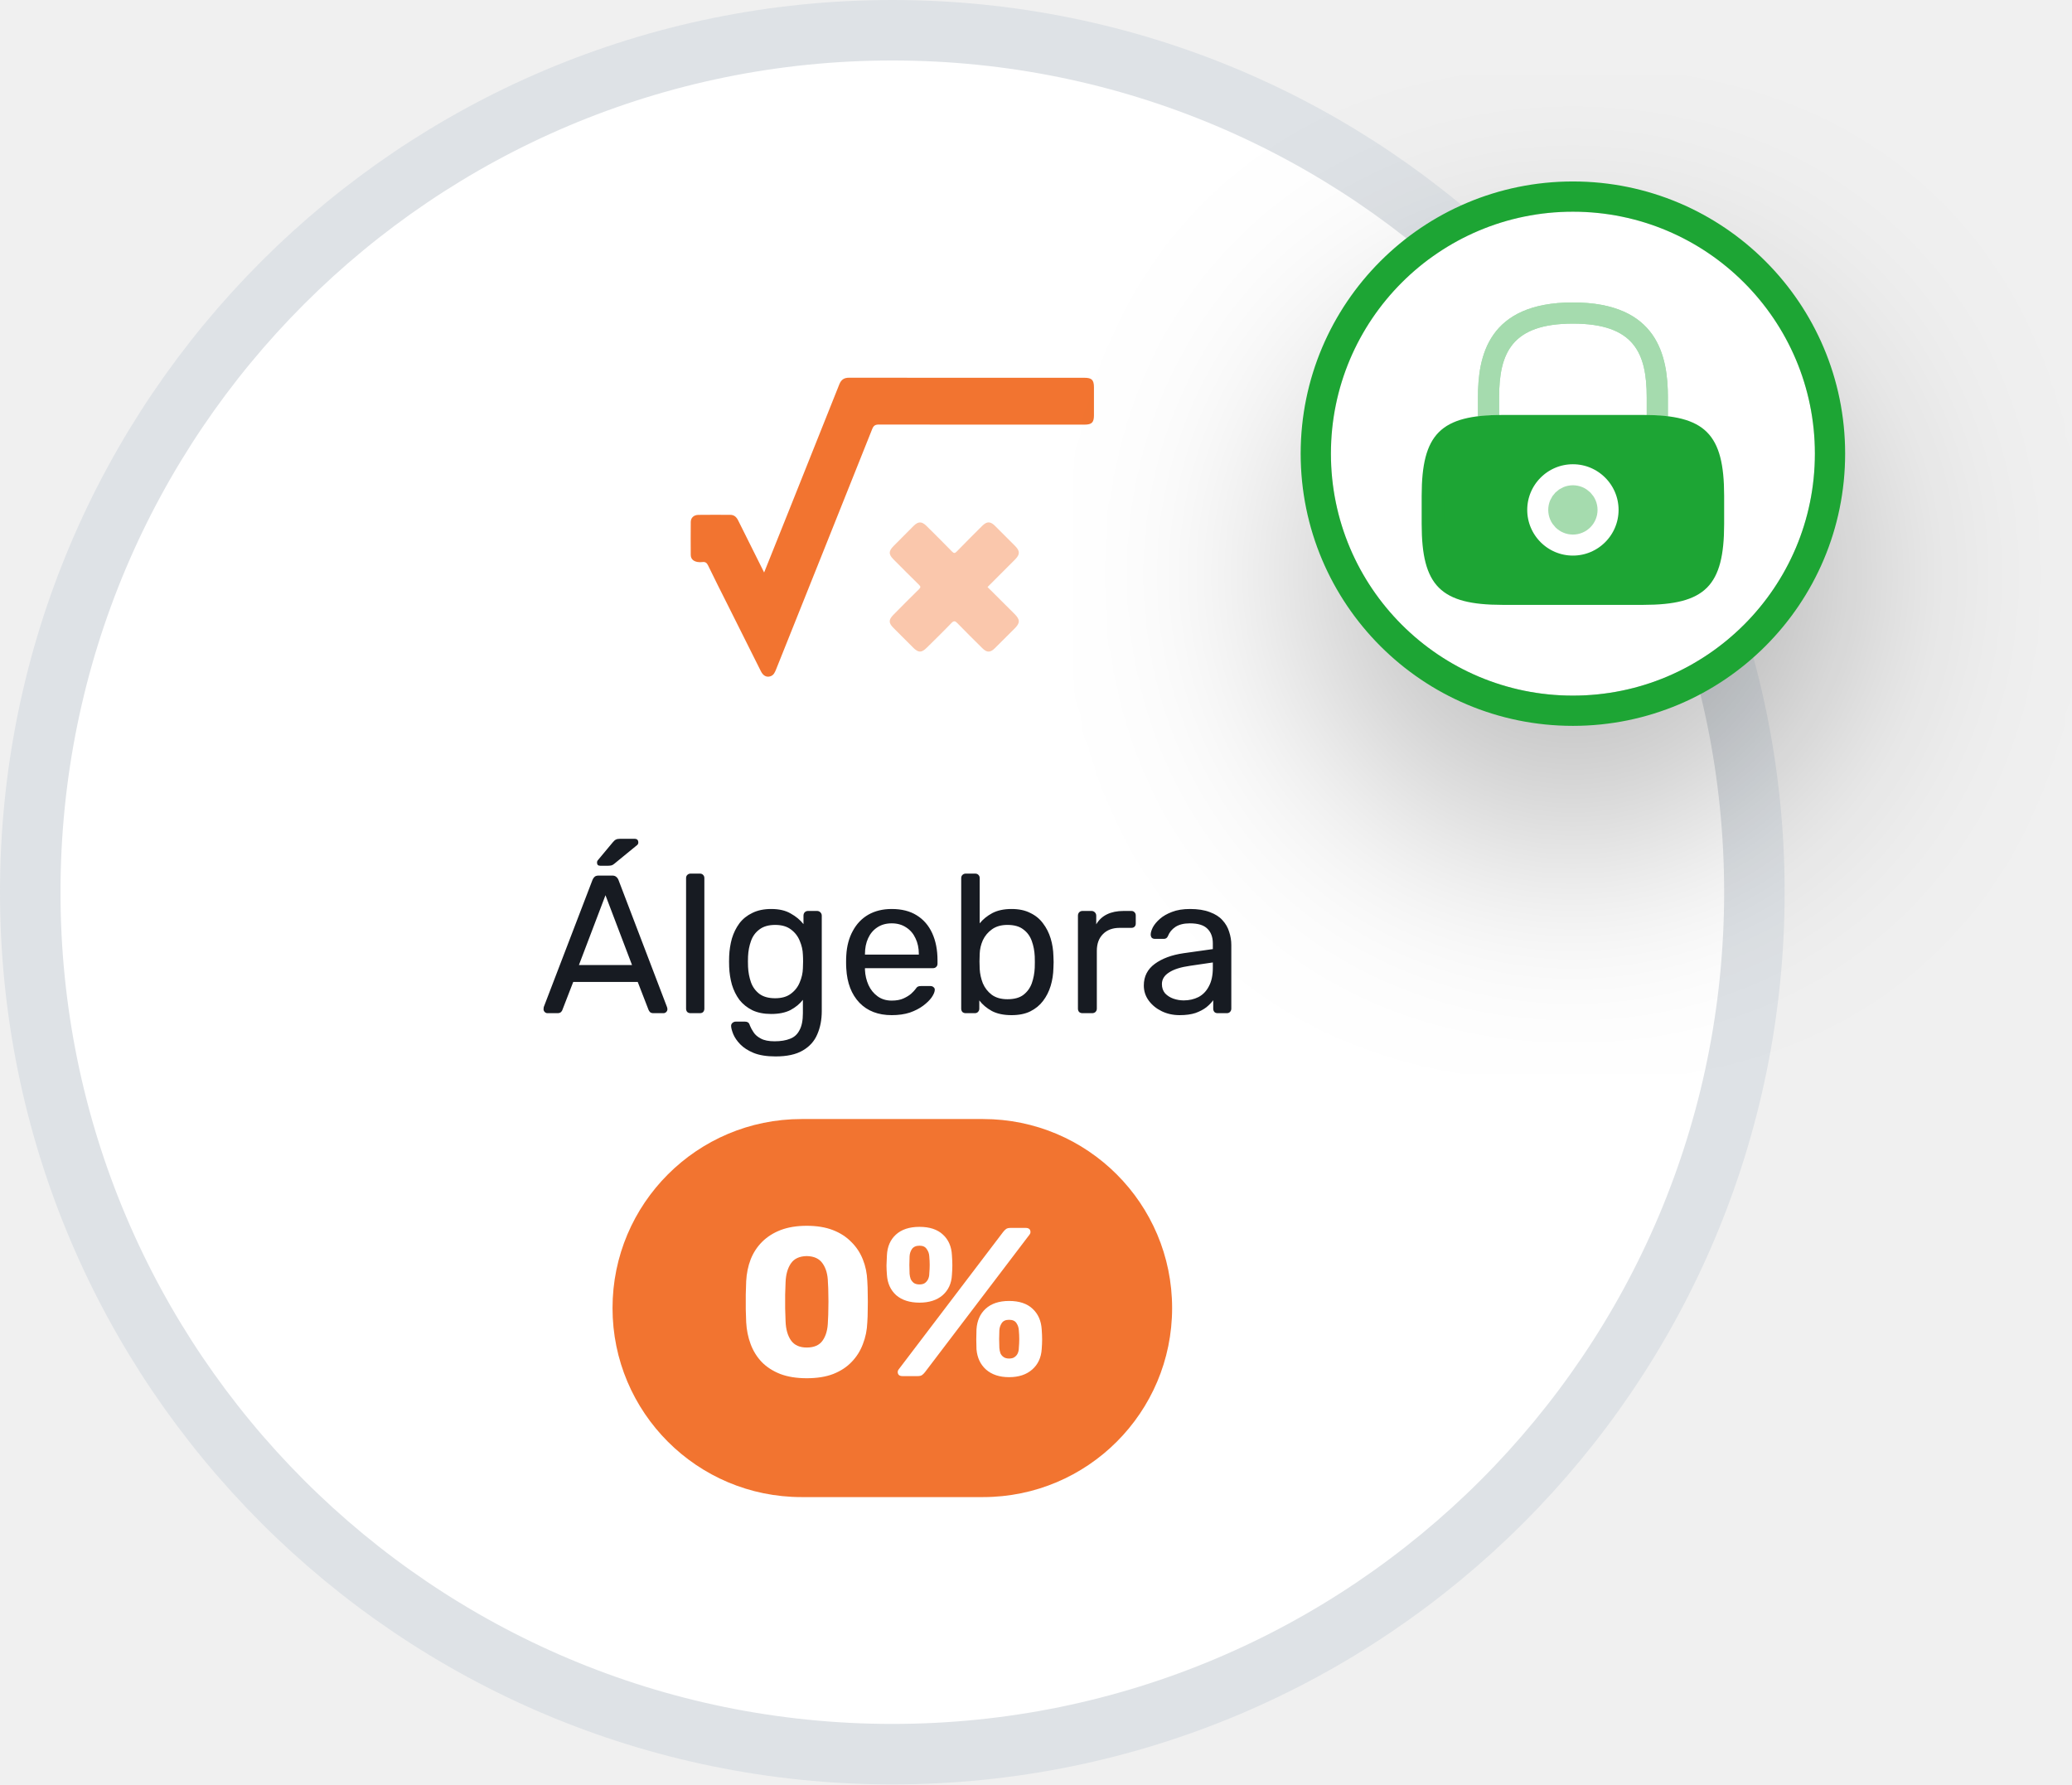
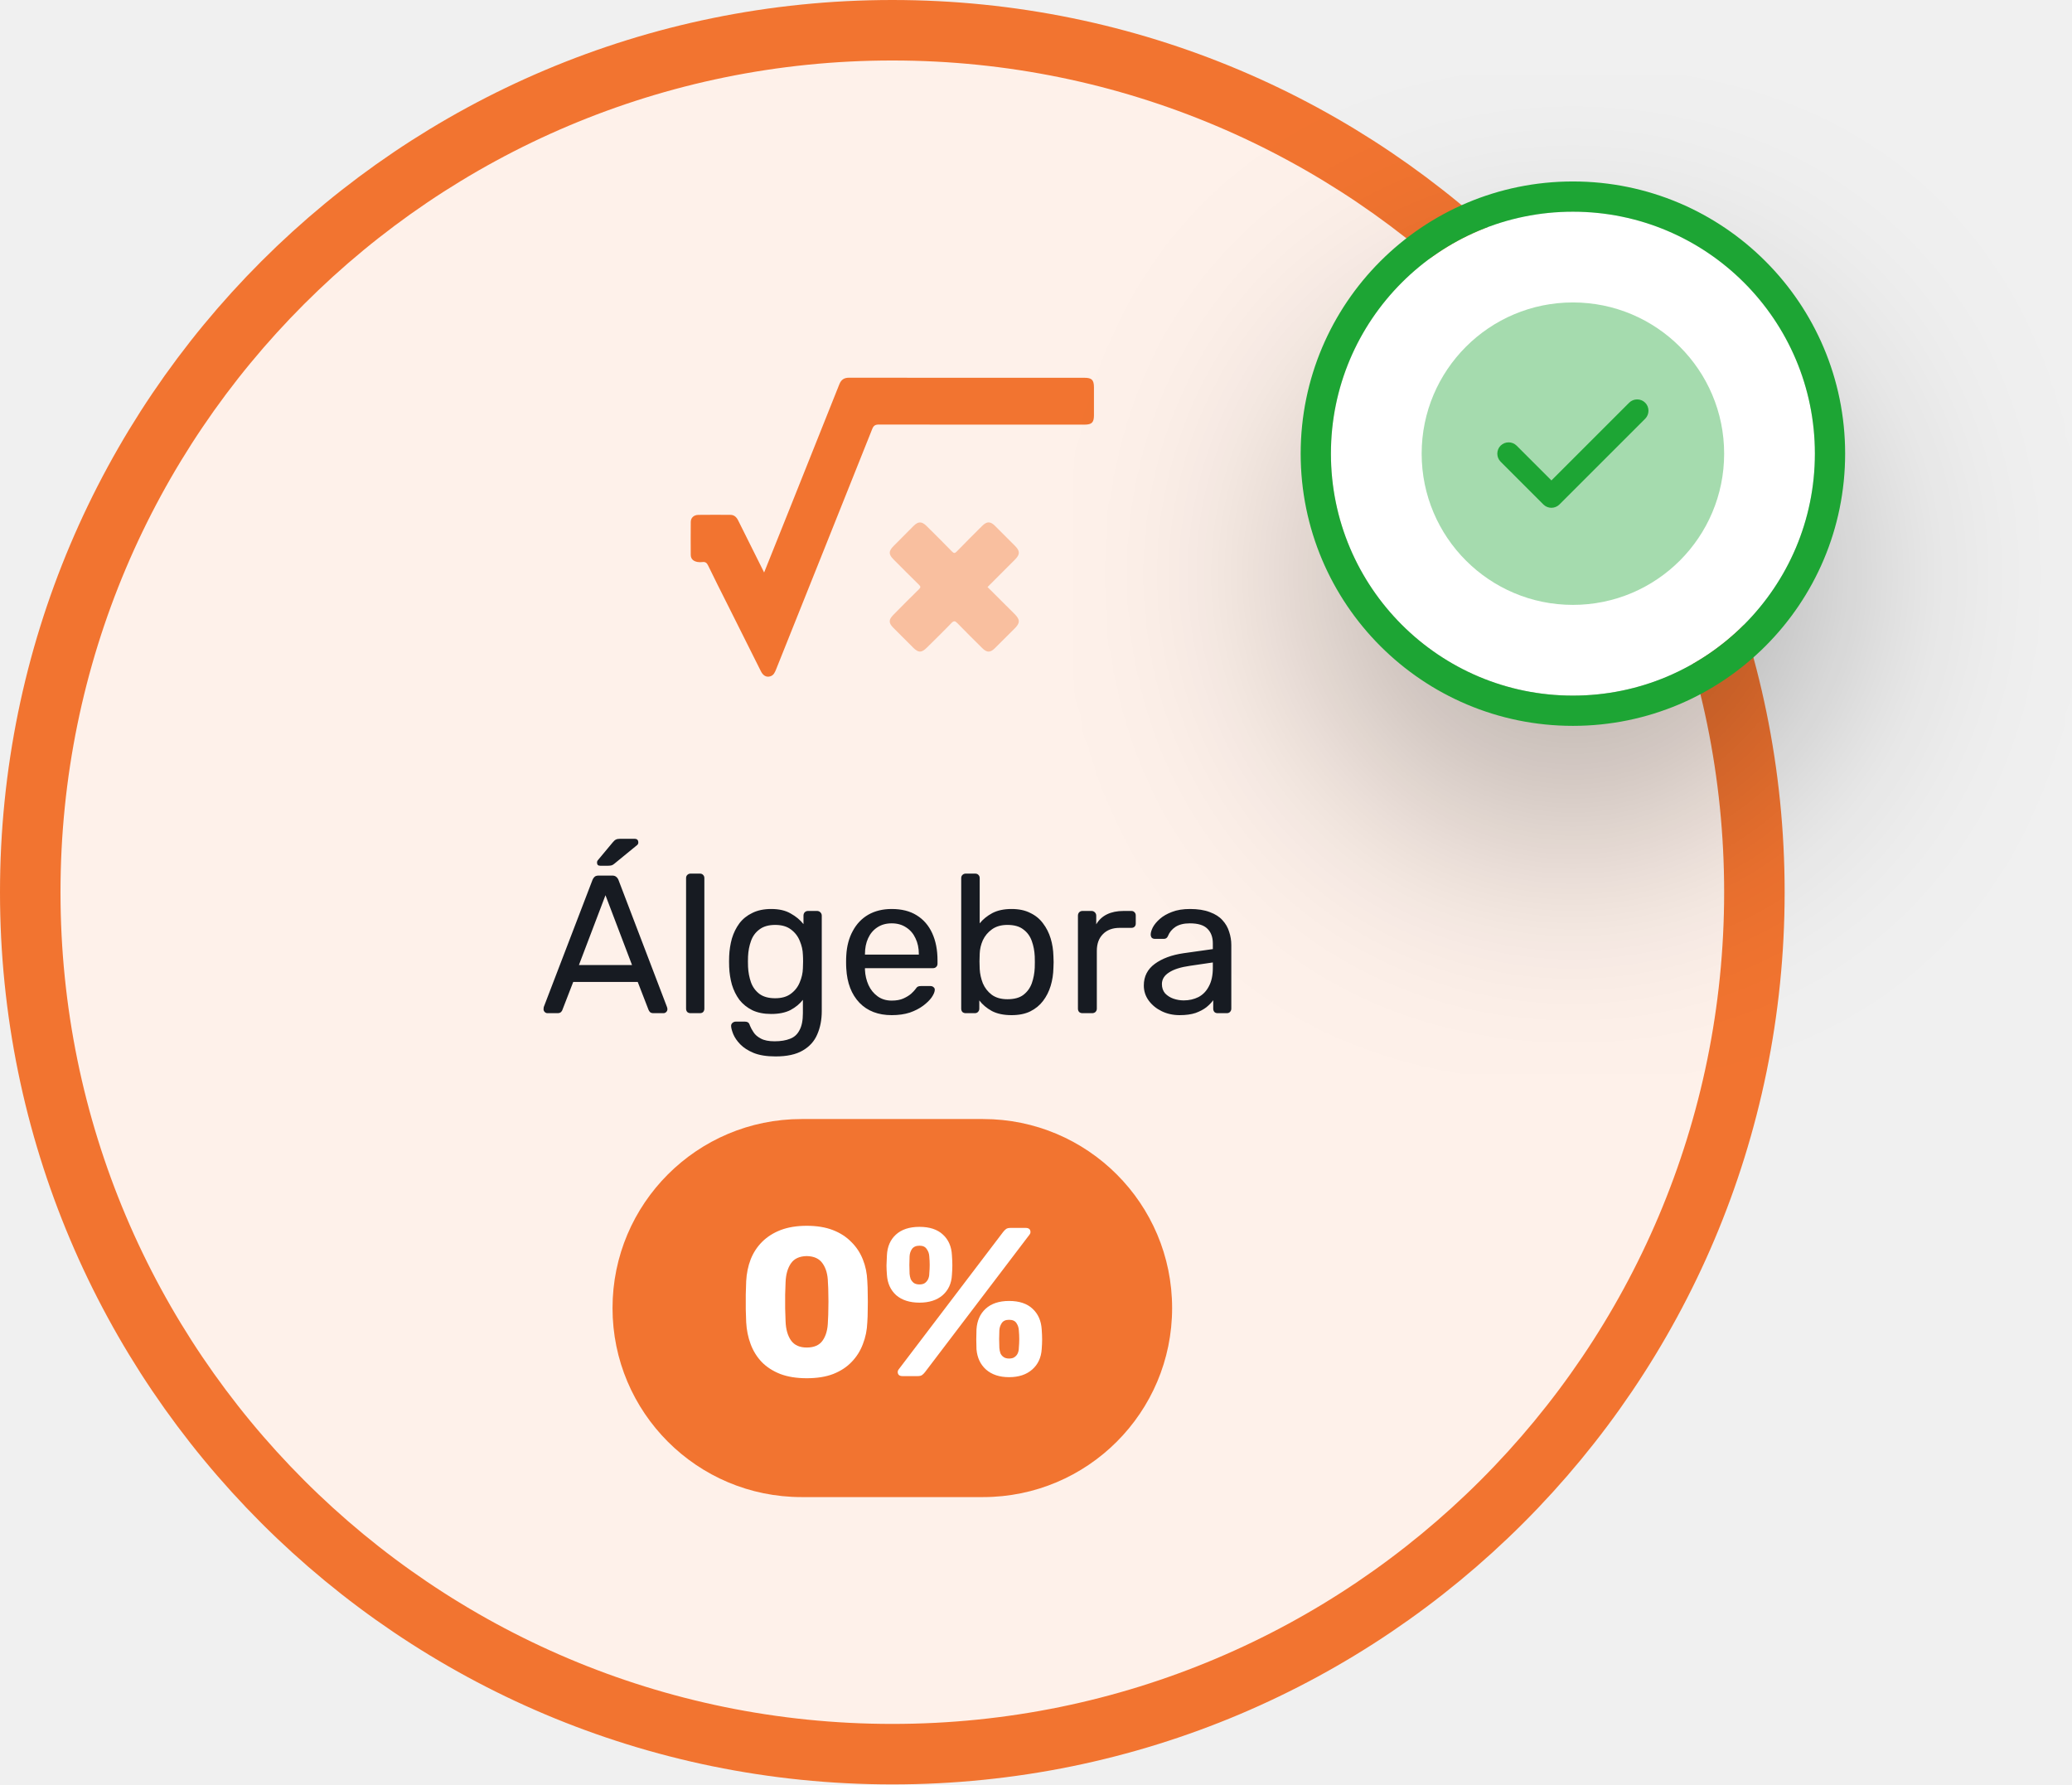
<svg xmlns="http://www.w3.org/2000/svg" width="137" height="118" viewBox="0 0 137 118" fill="none">
-   <rect x="2" y="2" width="114" height="114" rx="57" fill="white" />
-   <rect x="2" y="2" width="114" height="114" rx="57" stroke="#DEE2E6" stroke-width="4" />
-   <g clip-path="url(#clip0_15958_19598)">
+   <rect x="2" y="2" width="114" height="114" rx="57" fill="#FEF1EA" />
+   <rect x="2" y="2" width="114" height="114" rx="57" stroke="#F27430" stroke-width="4" />
+   <g clip-path="url(#clip0_16167_41106)">
    <path d="M50.523 37.859C51.116 36.38 51.696 34.936 52.273 33.49C53.348 30.801 54.425 28.111 55.494 25.419C55.615 25.115 55.798 24.977 56.141 24.977C61.328 24.985 66.516 24.982 71.703 24.982C72.192 24.982 72.332 25.125 72.332 25.619C72.332 26.234 72.332 26.849 72.332 27.464C72.332 27.934 72.187 28.08 71.71 28.08C67.177 28.08 62.644 28.083 58.112 28.075C57.868 28.075 57.76 28.143 57.668 28.375C55.558 33.668 53.438 38.957 51.322 44.247C51.239 44.453 51.162 44.657 50.923 44.727C50.674 44.8 50.457 44.683 50.31 44.388C49.576 42.925 48.844 41.459 48.112 39.995C47.679 39.13 47.24 38.269 46.821 37.398C46.734 37.215 46.635 37.143 46.441 37.168C46.334 37.181 46.22 37.182 46.115 37.162C45.858 37.113 45.674 36.977 45.672 36.69C45.667 35.966 45.666 35.242 45.673 34.518C45.675 34.24 45.871 34.053 46.178 34.048C46.883 34.038 47.587 34.043 48.291 34.046C48.55 34.047 48.701 34.2 48.81 34.422C49.37 35.552 49.936 36.679 50.524 37.859H50.523Z" fill="#F27430" />
    <path opacity="0.4" d="M65.296 38.821C65.897 39.42 66.493 40.013 67.088 40.607C67.454 40.974 67.454 41.195 67.092 41.557C66.657 41.992 66.224 42.428 65.787 42.858C65.475 43.166 65.255 43.166 64.948 42.861C64.4 42.316 63.848 41.773 63.311 41.218C63.158 41.06 63.071 41.029 62.901 41.208C62.373 41.759 61.825 42.291 61.283 42.828C60.931 43.175 60.728 43.175 60.379 42.828C59.937 42.386 59.494 41.946 59.055 41.502C58.751 41.196 58.752 40.979 59.061 40.667C59.626 40.096 60.189 39.524 60.763 38.963C60.883 38.844 60.881 38.786 60.762 38.67C60.194 38.115 59.637 37.552 59.077 36.99C58.746 36.658 58.747 36.447 59.08 36.111C59.519 35.667 59.959 35.224 60.4 34.783C60.714 34.469 60.947 34.469 61.264 34.783C61.827 35.342 62.391 35.899 62.943 36.468C63.075 36.604 63.14 36.593 63.266 36.464C63.818 35.895 64.38 35.336 64.942 34.776C65.247 34.471 65.481 34.469 65.783 34.768C66.227 35.208 66.667 35.651 67.108 36.093C67.448 36.434 67.451 36.661 67.115 36.999C66.514 37.602 65.911 38.205 65.296 38.82V38.821Z" fill="#F27430" />
  </g>
  <path d="M36.199 67C36.129 67 36.069 66.974 36.017 66.922C35.965 66.87 35.939 66.809 35.939 66.74C35.939 66.697 35.943 66.649 35.952 66.597L39.176 58.186C39.21 58.099 39.258 58.03 39.319 57.978C39.379 57.926 39.47 57.9 39.592 57.9H40.476C40.588 57.9 40.675 57.926 40.736 57.978C40.805 58.03 40.857 58.099 40.892 58.186L44.103 66.597C44.12 66.649 44.129 66.697 44.129 66.74C44.129 66.809 44.103 66.87 44.051 66.922C43.999 66.974 43.938 67 43.869 67H43.206C43.102 67 43.024 66.974 42.972 66.922C42.928 66.87 42.898 66.822 42.881 66.779L42.166 64.933H37.902L37.187 66.779C37.178 66.822 37.148 66.87 37.096 66.922C37.044 66.974 36.966 67 36.862 67H36.199ZM38.279 63.815H41.789L40.034 59.2L38.279 63.815ZM39.683 57.25C39.544 57.25 39.475 57.181 39.475 57.042C39.475 56.973 39.496 56.916 39.54 56.873L40.515 55.703C40.593 55.608 40.662 55.547 40.723 55.521C40.783 55.486 40.874 55.469 40.996 55.469H41.958C42.122 55.469 42.205 55.551 42.205 55.716C42.205 55.777 42.183 55.829 42.14 55.872L40.632 57.107C40.562 57.168 40.497 57.207 40.437 57.224C40.376 57.241 40.298 57.25 40.203 57.25H39.683ZM45.662 67C45.575 67 45.501 66.974 45.441 66.922C45.389 66.861 45.363 66.788 45.363 66.701V58.069C45.363 57.982 45.389 57.913 45.441 57.861C45.501 57.8 45.575 57.77 45.662 57.77H46.273C46.368 57.77 46.442 57.8 46.494 57.861C46.546 57.913 46.572 57.982 46.572 58.069V66.701C46.572 66.788 46.546 66.861 46.494 66.922C46.442 66.974 46.368 67 46.273 67H45.662ZM51.28 69.86C50.691 69.86 50.205 69.782 49.824 69.626C49.451 69.47 49.157 69.279 48.94 69.054C48.732 68.837 48.58 68.616 48.485 68.391C48.398 68.174 48.35 68.001 48.342 67.871C48.333 67.784 48.359 67.711 48.42 67.65C48.489 67.589 48.563 67.559 48.641 67.559H49.265C49.343 67.559 49.408 67.576 49.46 67.611C49.512 67.646 49.555 67.719 49.59 67.832C49.642 67.962 49.72 68.105 49.824 68.261C49.928 68.426 50.088 68.564 50.305 68.677C50.522 68.798 50.825 68.859 51.215 68.859C51.622 68.859 51.965 68.803 52.242 68.69C52.519 68.586 52.727 68.395 52.866 68.118C53.013 67.849 53.087 67.477 53.087 67V66.116C52.879 66.385 52.606 66.61 52.268 66.792C51.93 66.965 51.505 67.052 50.994 67.052C50.508 67.052 50.093 66.97 49.746 66.805C49.399 66.632 49.113 66.402 48.888 66.116C48.671 65.821 48.507 65.488 48.394 65.115C48.29 64.742 48.229 64.352 48.212 63.945C48.203 63.702 48.203 63.464 48.212 63.23C48.229 62.823 48.29 62.433 48.394 62.06C48.507 61.687 48.671 61.354 48.888 61.059C49.113 60.764 49.399 60.535 49.746 60.37C50.093 60.197 50.508 60.11 50.994 60.11C51.514 60.11 51.943 60.21 52.281 60.409C52.627 60.6 52.909 60.834 53.126 61.111V60.552C53.126 60.465 53.152 60.392 53.204 60.331C53.264 60.27 53.338 60.24 53.425 60.24H54.023C54.109 60.24 54.183 60.27 54.244 60.331C54.304 60.392 54.335 60.465 54.335 60.552V66.857C54.335 67.438 54.235 67.953 54.036 68.404C53.845 68.855 53.525 69.21 53.074 69.47C52.632 69.73 52.034 69.86 51.28 69.86ZM51.254 66.012C51.687 66.012 52.034 65.912 52.294 65.713C52.562 65.514 52.758 65.262 52.879 64.959C53.009 64.656 53.078 64.348 53.087 64.036C53.096 63.915 53.1 63.767 53.1 63.594C53.1 63.412 53.096 63.26 53.087 63.139C53.078 62.827 53.009 62.519 52.879 62.216C52.758 61.913 52.562 61.661 52.294 61.462C52.034 61.263 51.687 61.163 51.254 61.163C50.821 61.163 50.474 61.263 50.214 61.462C49.954 61.653 49.767 61.908 49.655 62.229C49.542 62.541 49.477 62.879 49.46 63.243C49.451 63.468 49.451 63.698 49.46 63.932C49.477 64.296 49.542 64.638 49.655 64.959C49.767 65.271 49.954 65.527 50.214 65.726C50.474 65.917 50.821 66.012 51.254 66.012ZM58.959 67.13C58.066 67.13 57.355 66.857 56.827 66.311C56.298 65.756 56.008 65.002 55.956 64.049C55.947 63.936 55.943 63.793 55.943 63.62C55.943 63.438 55.947 63.291 55.956 63.178C55.99 62.563 56.133 62.025 56.385 61.566C56.636 61.098 56.978 60.738 57.412 60.487C57.854 60.236 58.369 60.11 58.959 60.11C59.617 60.11 60.168 60.249 60.61 60.526C61.06 60.803 61.403 61.198 61.637 61.709C61.871 62.22 61.988 62.818 61.988 63.503V63.724C61.988 63.819 61.957 63.893 61.897 63.945C61.845 63.997 61.775 64.023 61.689 64.023H57.191C57.191 64.032 57.191 64.049 57.191 64.075C57.191 64.101 57.191 64.123 57.191 64.14C57.208 64.495 57.286 64.829 57.425 65.141C57.563 65.444 57.763 65.691 58.023 65.882C58.283 66.073 58.595 66.168 58.959 66.168C59.271 66.168 59.531 66.12 59.739 66.025C59.947 65.93 60.116 65.826 60.246 65.713C60.376 65.592 60.462 65.501 60.506 65.44C60.584 65.327 60.644 65.262 60.688 65.245C60.731 65.219 60.8 65.206 60.896 65.206H61.52C61.606 65.206 61.676 65.232 61.728 65.284C61.788 65.327 61.814 65.392 61.806 65.479C61.797 65.609 61.728 65.769 61.598 65.96C61.468 66.142 61.281 66.324 61.039 66.506C60.796 66.688 60.501 66.84 60.155 66.961C59.808 67.074 59.409 67.13 58.959 67.13ZM57.191 63.126H60.753V63.087C60.753 62.697 60.679 62.35 60.532 62.047C60.393 61.744 60.189 61.505 59.921 61.332C59.652 61.15 59.331 61.059 58.959 61.059C58.586 61.059 58.265 61.15 57.997 61.332C57.737 61.505 57.537 61.744 57.399 62.047C57.26 62.35 57.191 62.697 57.191 63.087V63.126ZM66.883 67.13C66.363 67.13 65.93 67.039 65.583 66.857C65.236 66.666 64.959 66.432 64.751 66.155V66.701C64.751 66.788 64.721 66.861 64.66 66.922C64.608 66.974 64.539 67 64.452 67H63.854C63.767 67 63.694 66.974 63.633 66.922C63.581 66.861 63.555 66.788 63.555 66.701V58.069C63.555 57.982 63.581 57.913 63.633 57.861C63.694 57.8 63.767 57.77 63.854 57.77H64.478C64.573 57.77 64.647 57.8 64.699 57.861C64.751 57.913 64.777 57.982 64.777 58.069V61.059C64.994 60.79 65.271 60.565 65.609 60.383C65.956 60.201 66.38 60.11 66.883 60.11C67.368 60.11 67.78 60.197 68.118 60.37C68.465 60.535 68.746 60.764 68.963 61.059C69.188 61.354 69.357 61.687 69.47 62.06C69.583 62.433 69.643 62.823 69.652 63.23C69.661 63.369 69.665 63.499 69.665 63.62C69.665 63.741 69.661 63.871 69.652 64.01C69.643 64.426 69.583 64.82 69.47 65.193C69.357 65.566 69.188 65.899 68.963 66.194C68.746 66.48 68.465 66.71 68.118 66.883C67.78 67.048 67.368 67.13 66.883 67.13ZM66.61 66.077C67.061 66.077 67.412 65.982 67.663 65.791C67.923 65.592 68.109 65.336 68.222 65.024C68.335 64.703 68.4 64.361 68.417 63.997C68.426 63.746 68.426 63.494 68.417 63.243C68.4 62.879 68.335 62.541 68.222 62.229C68.109 61.908 67.923 61.653 67.663 61.462C67.412 61.263 67.061 61.163 66.61 61.163C66.203 61.163 65.865 61.258 65.596 61.449C65.327 61.64 65.124 61.882 64.985 62.177C64.855 62.472 64.786 62.771 64.777 63.074C64.768 63.213 64.764 63.382 64.764 63.581C64.764 63.772 64.768 63.936 64.777 64.075C64.794 64.396 64.864 64.712 64.985 65.024C65.115 65.327 65.31 65.579 65.57 65.778C65.839 65.977 66.185 66.077 66.61 66.077ZM71.573 67C71.486 67 71.412 66.974 71.352 66.922C71.299 66.861 71.273 66.788 71.273 66.701V60.552C71.273 60.465 71.299 60.392 71.352 60.331C71.412 60.27 71.486 60.24 71.573 60.24H72.171C72.257 60.24 72.331 60.27 72.391 60.331C72.452 60.392 72.483 60.465 72.483 60.552V61.124C72.656 60.829 72.894 60.608 73.198 60.461C73.501 60.314 73.865 60.24 74.29 60.24H74.809C74.896 60.24 74.966 60.27 75.017 60.331C75.07 60.383 75.096 60.452 75.096 60.539V61.072C75.096 61.159 75.07 61.228 75.017 61.28C74.966 61.332 74.896 61.358 74.809 61.358H74.029C73.561 61.358 73.193 61.497 72.924 61.774C72.656 62.043 72.522 62.411 72.522 62.879V66.701C72.522 66.788 72.491 66.861 72.43 66.922C72.37 66.974 72.296 67 72.21 67H71.573ZM77.995 67.13C77.562 67.13 77.168 67.043 76.812 66.87C76.457 66.697 76.171 66.463 75.954 66.168C75.738 65.873 75.629 65.54 75.629 65.167C75.629 64.569 75.872 64.092 76.357 63.737C76.843 63.382 77.475 63.148 78.255 63.035L80.192 62.762V62.385C80.192 61.969 80.071 61.644 79.828 61.41C79.594 61.176 79.209 61.059 78.671 61.059C78.281 61.059 77.965 61.137 77.722 61.293C77.488 61.449 77.324 61.648 77.228 61.891C77.176 62.021 77.085 62.086 76.955 62.086H76.37C76.275 62.086 76.201 62.06 76.149 62.008C76.106 61.947 76.084 61.878 76.084 61.8C76.084 61.67 76.132 61.51 76.227 61.319C76.331 61.128 76.487 60.942 76.695 60.76C76.903 60.578 77.168 60.426 77.488 60.305C77.818 60.175 78.216 60.11 78.684 60.11C79.204 60.11 79.642 60.179 79.997 60.318C80.353 60.448 80.63 60.626 80.829 60.851C81.037 61.076 81.185 61.332 81.271 61.618C81.367 61.904 81.414 62.194 81.414 62.489V66.701C81.414 66.788 81.384 66.861 81.323 66.922C81.271 66.974 81.202 67 81.115 67H80.517C80.422 67 80.348 66.974 80.296 66.922C80.244 66.861 80.218 66.788 80.218 66.701V66.142C80.106 66.298 79.954 66.454 79.763 66.61C79.573 66.757 79.334 66.883 79.048 66.987C78.762 67.082 78.411 67.13 77.995 67.13ZM78.268 66.155C78.624 66.155 78.949 66.081 79.243 65.934C79.538 65.778 79.768 65.54 79.932 65.219C80.106 64.898 80.192 64.495 80.192 64.01V63.646L78.684 63.867C78.069 63.954 77.605 64.101 77.293 64.309C76.981 64.508 76.825 64.764 76.825 65.076C76.825 65.319 76.895 65.522 77.033 65.687C77.181 65.843 77.363 65.96 77.579 66.038C77.805 66.116 78.034 66.155 78.268 66.155Z" fill="#171B22" />
  <rect x="40.5" y="74" width="37" height="25" rx="12.5" fill="#F27430" />
  <path d="M53.342 91.14C52.67 91.14 52.086 91.047 51.592 90.86C51.097 90.664 50.686 90.398 50.36 90.062C50.042 89.726 49.8 89.334 49.632 88.886C49.464 88.438 49.366 87.957 49.338 87.444C49.328 87.192 49.319 86.907 49.31 86.59C49.31 86.263 49.31 85.937 49.31 85.61C49.319 85.274 49.328 84.975 49.338 84.714C49.366 84.201 49.464 83.725 49.632 83.286C49.809 82.838 50.061 82.451 50.388 82.124C50.724 81.788 51.134 81.527 51.62 81.34C52.114 81.153 52.688 81.06 53.342 81.06C54.004 81.06 54.578 81.153 55.064 81.34C55.549 81.527 55.955 81.788 56.282 82.124C56.618 82.451 56.874 82.838 57.052 83.286C57.229 83.725 57.327 84.201 57.346 84.714C57.364 84.975 57.374 85.274 57.374 85.61C57.383 85.937 57.383 86.263 57.374 86.59C57.374 86.907 57.364 87.192 57.346 87.444C57.327 87.957 57.229 88.438 57.052 88.886C56.884 89.334 56.636 89.726 56.31 90.062C55.992 90.398 55.586 90.664 55.092 90.86C54.606 91.047 54.023 91.14 53.342 91.14ZM53.342 89.11C53.827 89.11 54.177 88.956 54.392 88.648C54.616 88.331 54.732 87.906 54.742 87.374C54.76 87.103 54.77 86.819 54.77 86.52C54.779 86.221 54.779 85.923 54.77 85.624C54.77 85.325 54.76 85.05 54.742 84.798C54.732 84.285 54.616 83.869 54.392 83.552C54.177 83.235 53.827 83.071 53.342 83.062C52.856 83.071 52.506 83.235 52.292 83.552C52.077 83.869 51.96 84.285 51.942 84.798C51.932 85.05 51.923 85.325 51.914 85.624C51.914 85.923 51.914 86.221 51.914 86.52C51.923 86.819 51.932 87.103 51.942 87.374C51.96 87.906 52.082 88.331 52.306 88.648C52.53 88.956 52.875 89.11 53.342 89.11ZM59.679 91C59.465 91 59.357 90.907 59.357 90.72C59.357 90.664 59.376 90.613 59.413 90.566L66.329 81.466C66.395 81.382 66.46 81.317 66.525 81.27C66.591 81.223 66.689 81.2 66.819 81.2H67.813C68.028 81.2 68.135 81.293 68.135 81.48C68.135 81.536 68.117 81.587 68.079 81.634L61.163 90.734C61.098 90.818 61.033 90.883 60.967 90.93C60.902 90.977 60.804 91 60.673 91H59.679ZM66.721 91.07C66.087 91.07 65.578 90.902 65.195 90.566C64.822 90.23 64.612 89.782 64.565 89.222C64.556 88.979 64.551 88.765 64.551 88.578C64.551 88.391 64.556 88.167 64.565 87.906C64.603 87.337 64.803 86.884 65.167 86.548C65.541 86.203 66.059 86.03 66.721 86.03C67.393 86.03 67.911 86.203 68.275 86.548C68.639 86.884 68.84 87.337 68.877 87.906C68.896 88.167 68.905 88.391 68.905 88.578C68.905 88.765 68.896 88.979 68.877 89.222C68.84 89.782 68.63 90.23 68.247 90.566C67.865 90.902 67.356 91.07 66.721 91.07ZM66.721 89.838C66.88 89.838 67.001 89.805 67.085 89.74C67.179 89.675 67.249 89.591 67.295 89.488C67.342 89.376 67.365 89.259 67.365 89.138C67.384 88.923 67.393 88.727 67.393 88.55C67.393 88.373 67.384 88.181 67.365 87.976C67.356 87.799 67.305 87.64 67.211 87.5C67.118 87.351 66.955 87.276 66.721 87.276C66.488 87.276 66.325 87.351 66.231 87.5C66.138 87.64 66.087 87.799 66.077 87.976C66.068 88.181 66.063 88.373 66.063 88.55C66.063 88.727 66.068 88.923 66.077 89.138C66.087 89.259 66.11 89.376 66.147 89.488C66.194 89.591 66.264 89.675 66.357 89.74C66.451 89.805 66.572 89.838 66.721 89.838ZM60.799 86.142C60.155 86.142 59.642 85.979 59.259 85.652C58.886 85.316 58.681 84.868 58.643 84.308C58.625 84.065 58.615 83.855 58.615 83.678C58.625 83.491 58.634 83.267 58.643 83.006C58.671 82.437 58.867 81.984 59.231 81.648C59.605 81.303 60.127 81.13 60.799 81.13C61.471 81.13 61.989 81.303 62.353 81.648C62.717 81.984 62.913 82.437 62.941 83.006C62.96 83.267 62.969 83.491 62.969 83.678C62.969 83.855 62.96 84.065 62.941 84.308C62.913 84.868 62.708 85.316 62.325 85.652C61.943 85.979 61.434 86.142 60.799 86.142ZM60.799 84.938C60.949 84.938 61.07 84.905 61.163 84.84C61.257 84.765 61.327 84.677 61.373 84.574C61.42 84.462 61.443 84.35 61.443 84.238C61.462 84.023 61.471 83.827 61.471 83.65C61.471 83.473 61.462 83.281 61.443 83.076C61.434 82.899 61.378 82.74 61.275 82.6C61.182 82.451 61.023 82.376 60.799 82.376C60.566 82.376 60.398 82.451 60.295 82.6C60.202 82.74 60.151 82.899 60.141 83.076C60.132 83.281 60.127 83.473 60.127 83.65C60.127 83.827 60.132 84.023 60.141 84.238C60.151 84.35 60.174 84.462 60.211 84.574C60.258 84.677 60.328 84.765 60.421 84.84C60.515 84.905 60.641 84.938 60.799 84.938Z" fill="white" />
-   <g filter="url(#filter0_d_15958_19598)">
+   <g filter="url(#filter0_d_16167_41106)">
    <rect x="88" y="14" width="32" height="32" rx="16" fill="white" />
    <rect x="87" y="13" width="34" height="34" rx="17" stroke="#1DA534" stroke-width="2" />
-     <path opacity="0.4" d="M103.999 32.84C104.485 32.84 104.879 33.234 104.879 33.72C104.879 34.206 104.485 34.6 103.999 34.6C103.513 34.599 103.119 34.206 103.119 33.72C103.119 33.234 103.513 32.84 103.999 32.84Z" fill="#1DA534" stroke="#1DA534" stroke-width="1.5" />
-     <path d="M99.35 28.19H108.65C110.674 28.19 111.735 28.511 112.332 29.108C112.929 29.705 113.25 30.766 113.25 32.79V34.65C113.25 36.673 112.929 37.736 112.332 38.333C111.735 38.929 110.673 39.249 108.65 39.249H99.35C97.327 39.249 96.265 38.929 95.668 38.333C95.071 37.736 94.75 36.673 94.75 34.65V32.79C94.75 30.766 95.071 29.705 95.668 29.108C96.265 28.511 97.326 28.19 99.35 28.19ZM104 29.95C101.914 29.95 100.23 31.648 100.23 33.72C100.231 35.793 101.914 37.49 104 37.49C106.086 37.49 107.769 35.793 107.77 33.72C107.77 31.648 106.086 29.95 104 29.95Z" fill="#1DA534" stroke="#1DA534" stroke-width="1.5" />
-     <g opacity="0.4">
-       <mask id="path-11-inside-1_15958_19598" fill="white">
-         <path d="M99.121 27.45V26.28C99.121 23.35 99.951 21.4 104.001 21.4C108.051 21.4 108.881 23.35 108.881 26.28V27.45C109.391 27.46 109.851 27.48 110.281 27.54V26.28C110.281 23.58 109.631 20 104.001 20C98.371 20 97.721 23.58 97.721 26.28V27.53C98.141 27.48 98.611 27.45 99.121 27.45Z" />
-       </mask>
-       <path d="M99.121 27.45V26.28C99.121 23.35 99.951 21.4 104.001 21.4C108.051 21.4 108.881 23.35 108.881 26.28V27.45C109.391 27.46 109.851 27.48 110.281 27.54V26.28C110.281 23.58 109.631 20 104.001 20C98.371 20 97.721 23.58 97.721 26.28V27.53C98.141 27.48 98.611 27.45 99.121 27.45Z" fill="#1DA534" />
-       <path d="M99.121 27.45V28.95H100.621V27.45H99.121ZM108.881 27.45H107.381V28.921L108.851 28.95L108.881 27.45ZM110.281 27.54L110.073 29.026L111.781 29.264V27.54H110.281ZM110.281 26.28H108.781H110.281ZM97.721 27.53H96.221V29.219L97.898 29.02L97.721 27.53ZM99.121 27.45H100.621V26.28H99.121H97.621V27.45H99.121ZM99.121 26.28H100.621C100.621 24.883 100.837 24.129 101.193 23.703C101.498 23.338 102.182 22.9 104.001 22.9V21.4V19.9C101.769 19.9 100.014 20.436 98.891 21.779C97.82 23.061 97.621 24.747 97.621 26.28H99.121ZM104.001 21.4V22.9C105.819 22.9 106.504 23.338 106.809 23.703C107.165 24.129 107.381 24.883 107.381 26.28H108.881H110.381C110.381 24.747 110.182 23.061 109.11 21.779C107.988 20.436 106.232 19.9 104.001 19.9V21.4ZM108.881 26.28H107.381V27.45H108.881H110.381V26.28H108.881ZM108.881 27.45L108.851 28.95C109.349 28.959 109.735 28.979 110.073 29.026L110.281 27.54L110.488 26.054C109.966 25.982 109.433 25.96 108.91 25.95L108.881 27.45ZM110.281 27.54H111.781V26.28H110.281H108.781V27.54H110.281ZM110.281 26.28H111.781C111.781 24.867 111.625 22.895 110.479 21.265C109.257 19.525 107.156 18.5 104.001 18.5V20V21.5C106.475 21.5 107.515 22.265 108.025 22.99C108.611 23.825 108.781 24.993 108.781 26.28H110.281ZM104.001 20V18.5C100.845 18.5 98.745 19.525 97.522 21.265C96.376 22.895 96.221 24.867 96.221 26.28H97.721H99.221C99.221 24.993 99.39 23.825 99.977 22.99C100.487 22.265 101.526 21.5 104.001 21.5V20ZM97.721 26.28H96.221V27.53H97.721H99.221V26.28H97.721ZM97.721 27.53L97.898 29.02C98.258 28.977 98.669 28.95 99.121 28.95V27.45V25.95C98.552 25.95 98.023 25.983 97.543 26.041L97.721 27.53Z" fill="#1DA534" mask="url(#path-11-inside-1_15958_19598)" />
-     </g>
+     <path opacity="0.4" d="M104 40C109.523 40 114 35.523 114 30C114 24.477 109.523 20 104 20C98.477 20 94 24.477 94 30C94 35.523 98.477 40 104 40Z" fill="#1DA534" />
+     <path d="M102.579 33.58C102.379 33.58 102.189 33.5 102.049 33.36L99.219 30.53C98.93 30.24 98.93 29.76 99.219 29.47C99.51 29.18 99.99 29.18 100.279 29.47L102.579 31.77L107.719 26.63C108.009 26.34 108.489 26.34 108.779 26.63C109.069 26.92 109.069 27.4 108.779 27.69L103.109 33.36C102.969 33.5 102.779 33.58 102.579 33.58Z" fill="#1DA534" />
  </g>
  <defs>
-     <filter id="filter0_d_15958_19598" x="71" y="5" width="66" height="66" filterUnits="userSpaceOnUse" color-interpolation-filters="sRGB">
+     <filter id="filter0_d_16167_41106" x="71" y="5" width="66" height="66" filterUnits="userSpaceOnUse" color-interpolation-filters="sRGB">
      <feFlood flood-opacity="0" result="BackgroundImageFix" />
      <feColorMatrix in="SourceAlpha" type="matrix" values="0 0 0 0 0 0 0 0 0 0 0 0 0 0 0 0 0 0 127 0" result="hardAlpha" />
      <feOffset dy="8" />
      <feGaussianBlur stdDeviation="7.5" />
      <feColorMatrix type="matrix" values="0 0 0 0 0 0 0 0 0 0 0 0 0 0 0 0 0 0 0.25 0" />
-       <feBlend mode="normal" in2="BackgroundImageFix" result="effect1_dropShadow_15958_19598" />
-       <feBlend mode="normal" in="SourceGraphic" in2="effect1_dropShadow_15958_19598" result="shape" />
+       <feBlend mode="normal" in2="BackgroundImageFix" result="effect1_dropShadow_16167_41106" />
+       <feBlend mode="normal" in="SourceGraphic" in2="effect1_dropShadow_16167_41106" result="shape" />
    </filter>
-     <clipPath id="clip0_15958_19598">
+     <clipPath id="clip0_16167_41106">
      <rect width="26.667" height="19.771" fill="white" transform="translate(45.666 24.9771)" />
    </clipPath>
  </defs>
</svg>
